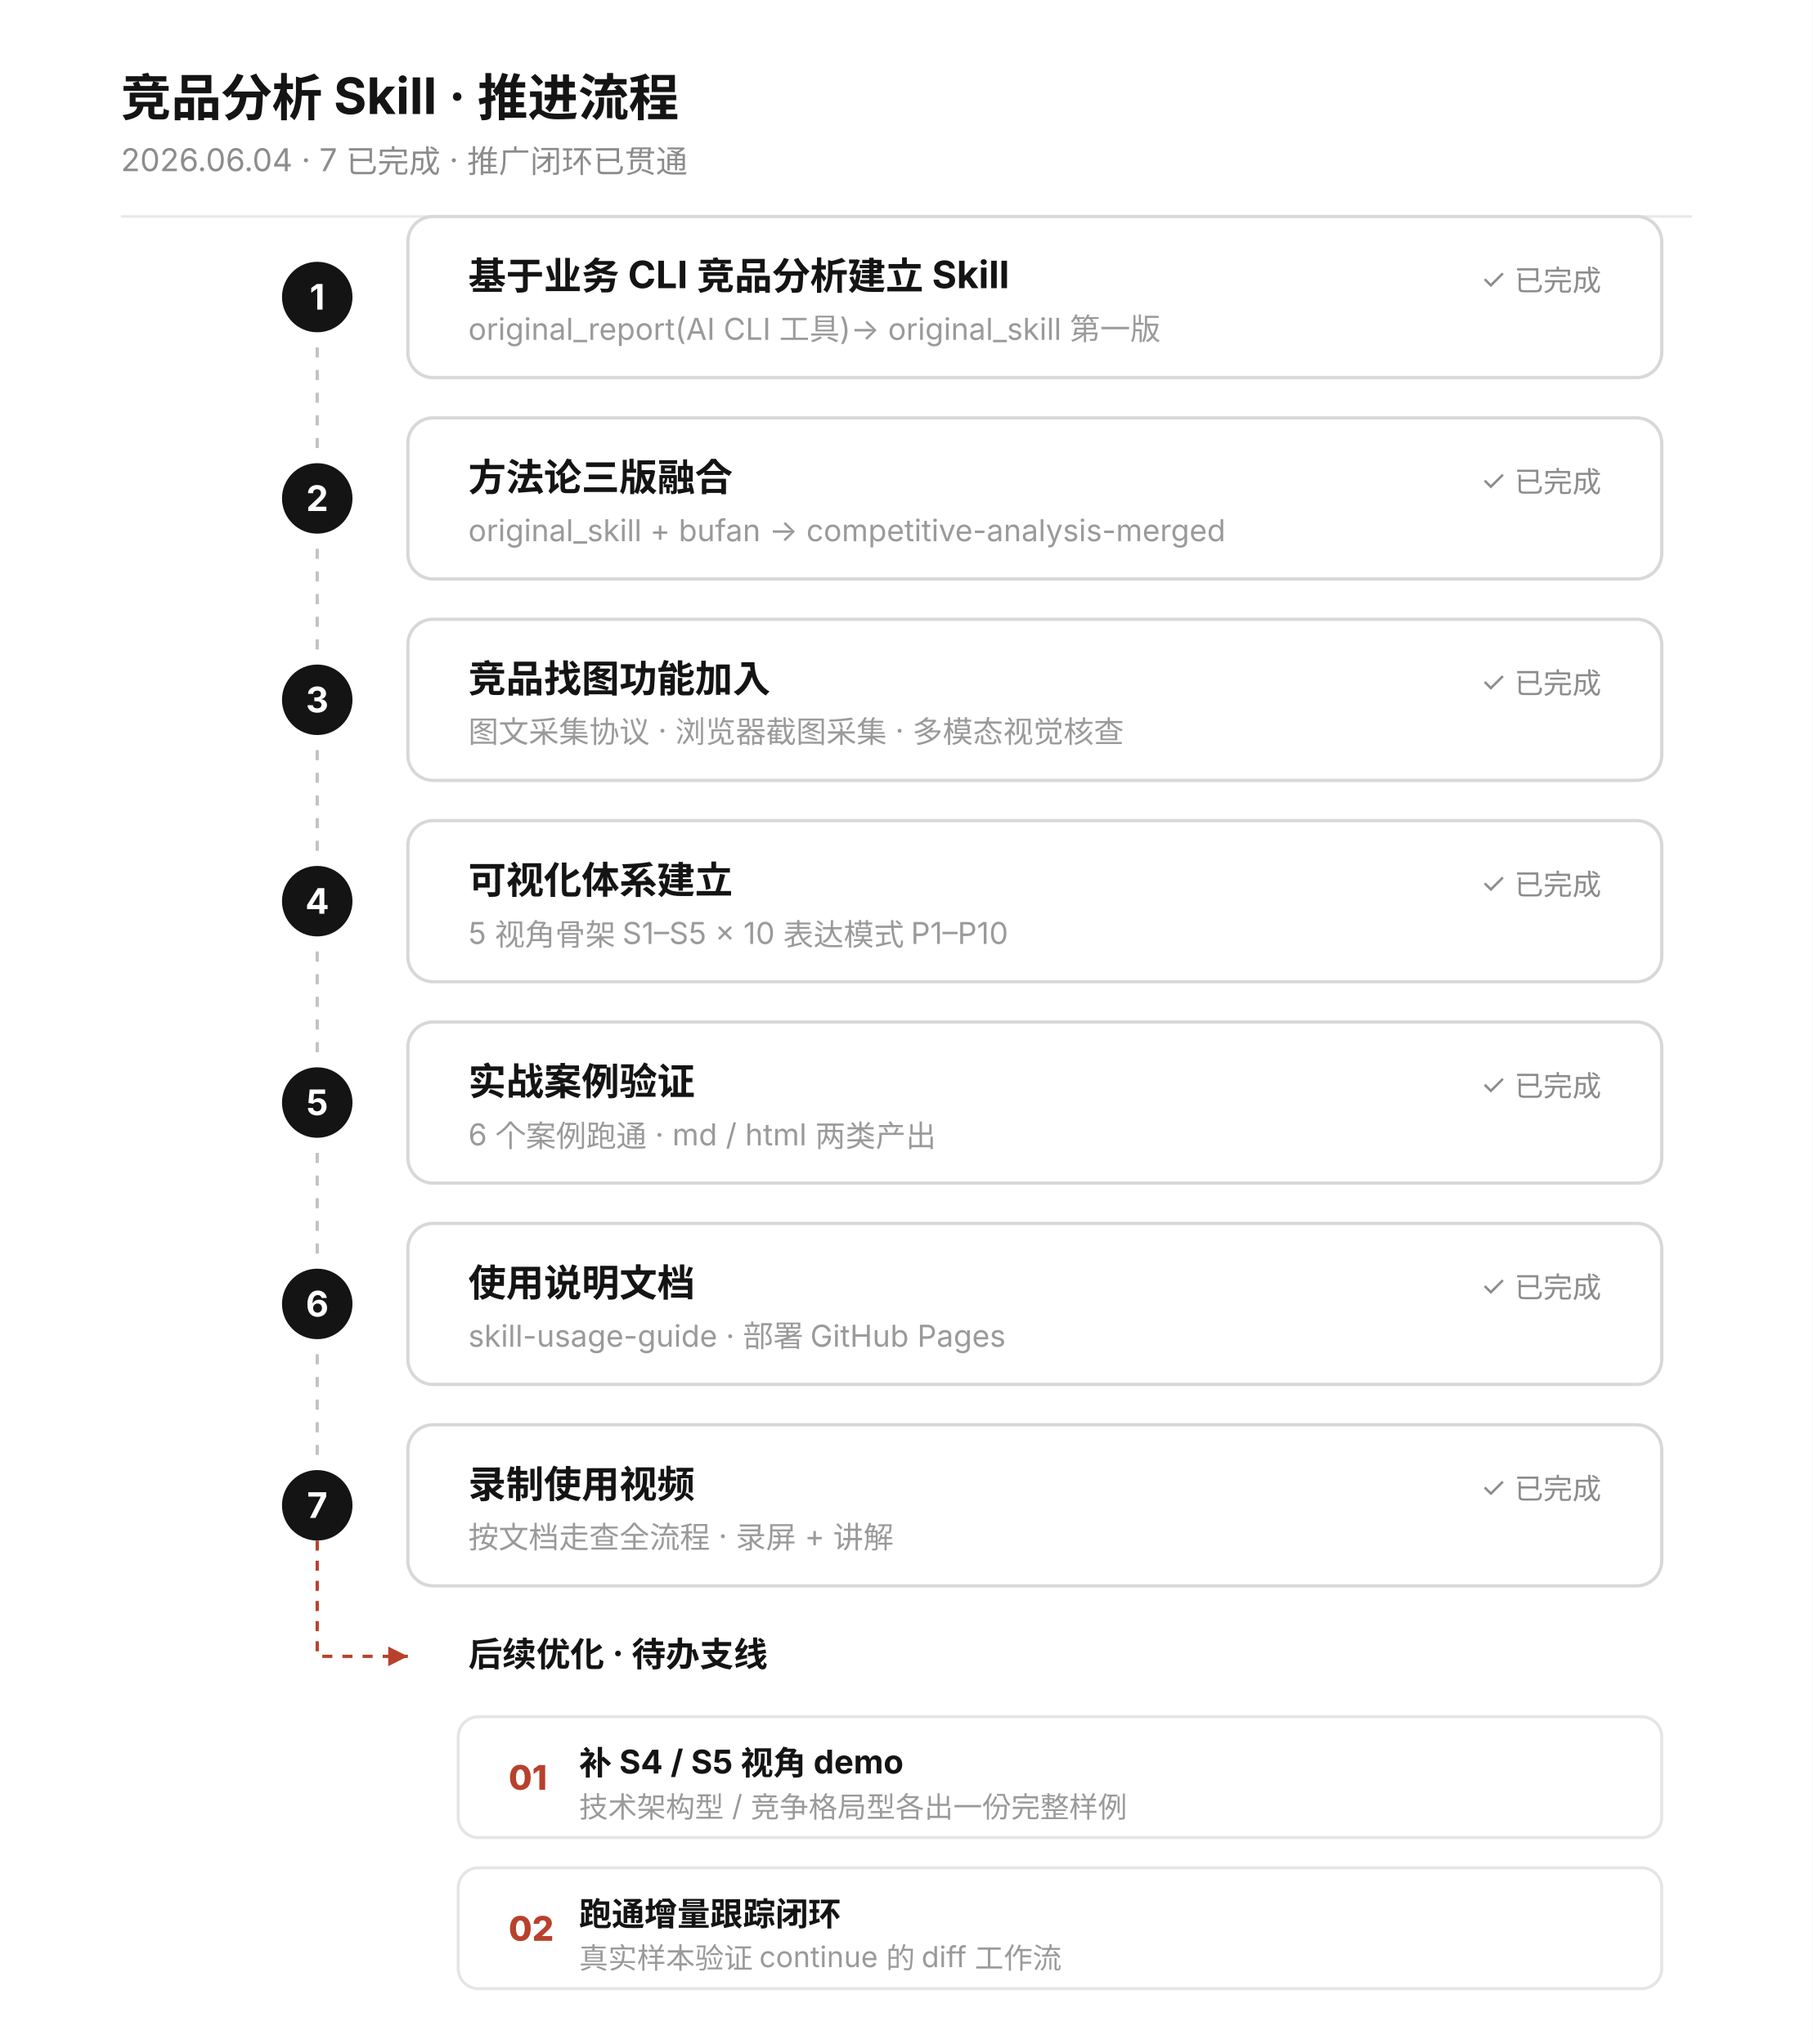
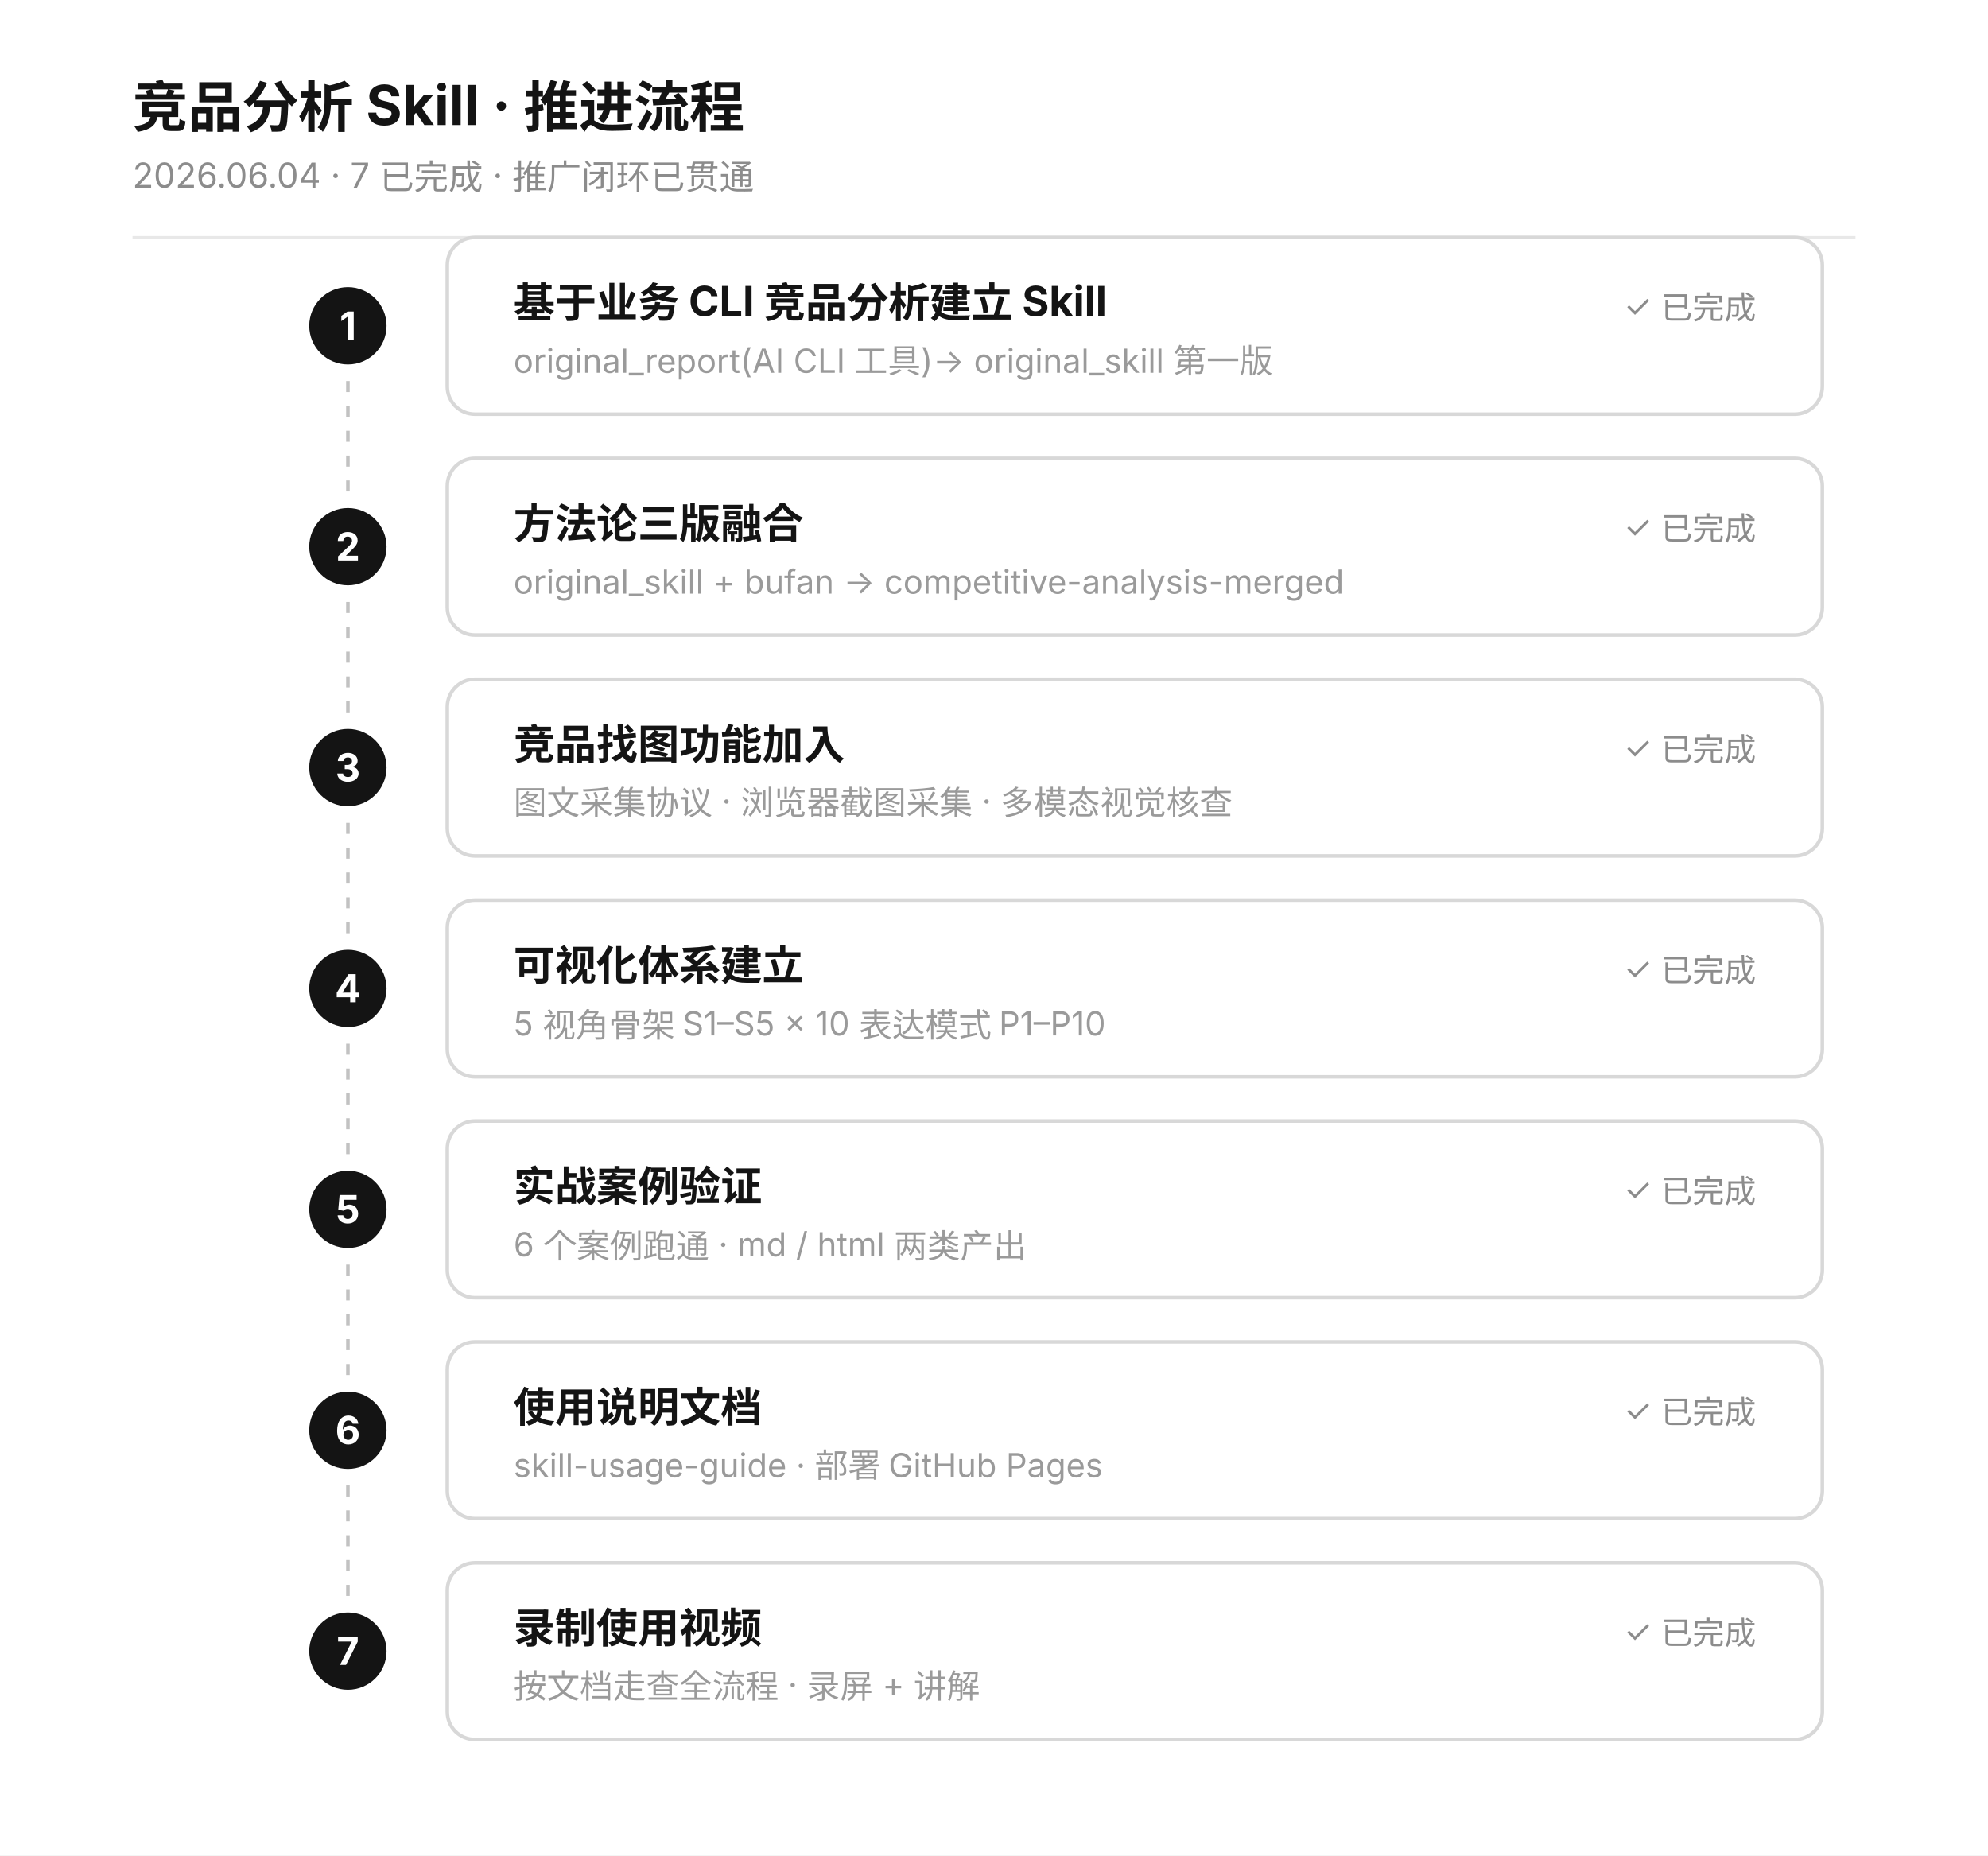
- <svg xmlns="http://www.w3.org/2000/svg" width="720" height="812" viewBox="0 0 720 812" font-family="'Inter','Segoe UI','PingFang SC','Microsoft YaHei',sans-serif">
-   <defs>
-     <marker id="aht" markerWidth="9" markerHeight="9" refX="6" refY="3" orient="auto">
-       <path d="M0,0 L6,3 L0,6 Z" fill="#B8412C" />
-     </marker>
-   </defs>
-   <rect width="720" height="812" fill="#FFFFFF" />
+ <svg xmlns="http://www.w3.org/2000/svg" width="720" height="672" viewBox="0 0 720 672" font-family="'Inter','Segoe UI','PingFang SC','Microsoft YaHei',sans-serif">
+   <rect width="720" height="672" fill="#FFFFFF" />
  <text x="48" y="46" fill="#141414" font-size="20" font-weight="700">竞品分析 Skill · 推进流程</text>
  <text x="48" y="68" fill="#8C8C8C" font-size="12.5">2026.06.04 · 7 已完成 · 推广闭环已贯通</text>
  <line x1="48" y1="86" x2="672" y2="86" stroke="#E8E8E8" stroke-width="1" />
  <g stroke="#C2C2C2" stroke-width="1.3" stroke-dasharray="4 5">
    <line x1="126" y1="138" x2="126" y2="178" />
    <line x1="126" y1="218" x2="126" y2="258" />
    <line x1="126" y1="298" x2="126" y2="338" />
    <line x1="126" y1="378" x2="126" y2="418" />
    <line x1="126" y1="458" x2="126" y2="498" />
    <line x1="126" y1="538" x2="126" y2="578" />
  </g>
  <g>
    <circle cx="126" cy="118" r="14" fill="#141414" />
    <text x="126" y="123" fill="#FFFFFF" font-size="14" font-weight="700" text-anchor="middle">1</text>
    <rect x="162" y="86" width="498" height="64" rx="10" fill="#FFFFFF" stroke="#D8D8D8" stroke-width="1.3" />
    <text x="186" y="115" fill="#141414" font-size="15" font-weight="700">基于业务 CLI 竞品分析建立 Skill</text>
    <text x="186" y="135" fill="#9A9A9A" font-size="12">original_report(AI CLI 工具)→ original_skill 第一版</text>
    <text x="636" y="115" fill="#8C8C8C" font-size="11.5" text-anchor="end">✓ 已完成</text>
    <circle cx="126" cy="198" r="14" fill="#141414" />
    <text x="126" y="203" fill="#FFFFFF" font-size="14" font-weight="700" text-anchor="middle">2</text>
    <rect x="162" y="166" width="498" height="64" rx="10" fill="#FFFFFF" stroke="#D8D8D8" stroke-width="1.3" />
    <text x="186" y="195" fill="#141414" font-size="15" font-weight="700">方法论三版融合</text>
    <text x="186" y="215" fill="#9A9A9A" font-size="12">original_skill + bufan → competitive-analysis-merged</text>
    <text x="636" y="195" fill="#8C8C8C" font-size="11.5" text-anchor="end">✓ 已完成</text>
    <circle cx="126" cy="278" r="14" fill="#141414" />
    <text x="126" y="283" fill="#FFFFFF" font-size="14" font-weight="700" text-anchor="middle">3</text>
    <rect x="162" y="246" width="498" height="64" rx="10" fill="#FFFFFF" stroke="#D8D8D8" stroke-width="1.3" />
    <text x="186" y="275" fill="#141414" font-size="15" font-weight="700">竞品找图功能加入</text>
    <text x="186" y="295" fill="#9A9A9A" font-size="12">图文采集协议 · 浏览器截图采集 · 多模态视觉核查</text>
    <text x="636" y="275" fill="#8C8C8C" font-size="11.5" text-anchor="end">✓ 已完成</text>
    <circle cx="126" cy="358" r="14" fill="#141414" />
    <text x="126" y="363" fill="#FFFFFF" font-size="14" font-weight="700" text-anchor="middle">4</text>
    <rect x="162" y="326" width="498" height="64" rx="10" fill="#FFFFFF" stroke="#D8D8D8" stroke-width="1.3" />
    <text x="186" y="355" fill="#141414" font-size="15" font-weight="700">可视化体系建立</text>
    <text x="186" y="375" fill="#9A9A9A" font-size="12">5 视角骨架 S1–S5 × 10 表达模式 P1–P10</text>
    <text x="636" y="355" fill="#8C8C8C" font-size="11.5" text-anchor="end">✓ 已完成</text>
    <circle cx="126" cy="438" r="14" fill="#141414" />
    <text x="126" y="443" fill="#FFFFFF" font-size="14" font-weight="700" text-anchor="middle">5</text>
    <rect x="162" y="406" width="498" height="64" rx="10" fill="#FFFFFF" stroke="#D8D8D8" stroke-width="1.3" />
    <text x="186" y="435" fill="#141414" font-size="15" font-weight="700">实战案例验证</text>
    <text x="186" y="455" fill="#9A9A9A" font-size="12">6 个案例跑通 · md / html 两类产出</text>
    <text x="636" y="435" fill="#8C8C8C" font-size="11.5" text-anchor="end">✓ 已完成</text>
    <circle cx="126" cy="518" r="14" fill="#141414" />
    <text x="126" y="523" fill="#FFFFFF" font-size="14" font-weight="700" text-anchor="middle">6</text>
    <rect x="162" y="486" width="498" height="64" rx="10" fill="#FFFFFF" stroke="#D8D8D8" stroke-width="1.3" />
    <text x="186" y="515" fill="#141414" font-size="15" font-weight="700">使用说明文档</text>
    <text x="186" y="535" fill="#9A9A9A" font-size="12">skill-usage-guide · 部署 GitHub Pages</text>
    <text x="636" y="515" fill="#8C8C8C" font-size="11.5" text-anchor="end">✓ 已完成</text>
    <circle cx="126" cy="598" r="14" fill="#141414" />
    <text x="126" y="603" fill="#FFFFFF" font-size="14" font-weight="700" text-anchor="middle">7</text>
    <rect x="162" y="566" width="498" height="64" rx="10" fill="#FFFFFF" stroke="#D8D8D8" stroke-width="1.3" />
    <text x="186" y="595" fill="#141414" font-size="15" font-weight="700">录制使用视频</text>
    <text x="186" y="615" fill="#9A9A9A" font-size="12">按文档走查全流程 · 录屏 + 讲解</text>
    <text x="636" y="595" fill="#8C8C8C" font-size="11.5" text-anchor="end">✓ 已完成</text>
  </g>
-   <path d="M126,612 L126,658 L162,658" fill="none" stroke="#B8412C" stroke-width="1.3" stroke-dasharray="4 4" marker-end="url(#aht)" />
-   <text x="186" y="662" fill="#141414" font-size="13.5" font-weight="700">后续优化 · 待办支线</text>
-   <g>
-     <rect x="182" y="682" width="478" height="48" rx="8" fill="#FFFFFF" stroke="#E5E5E5" stroke-width="1.2" />
-     <text x="202" y="711" fill="#B8412C" font-size="13.5" font-weight="800">01</text>
-     <text x="230" y="705" fill="#141414" font-size="13" font-weight="700">补 S4 / S5 视角 demo</text>
-     <text x="230" y="722" fill="#9A9A9A" font-size="11.5">技术架构型 / 竞争格局型各出一份完整样例</text>
-     <rect x="182" y="742" width="478" height="48" rx="8" fill="#FFFFFF" stroke="#E5E5E5" stroke-width="1.2" />
-     <text x="202" y="771" fill="#B8412C" font-size="13.5" font-weight="800">02</text>
-     <text x="230" y="765" fill="#141414" font-size="13" font-weight="700">跑通增量跟踪闭环</text>
-     <text x="230" y="782" fill="#9A9A9A" font-size="11.5">真实样本验证 continue 的 diff 工作流</text>
-   </g>
</svg>
